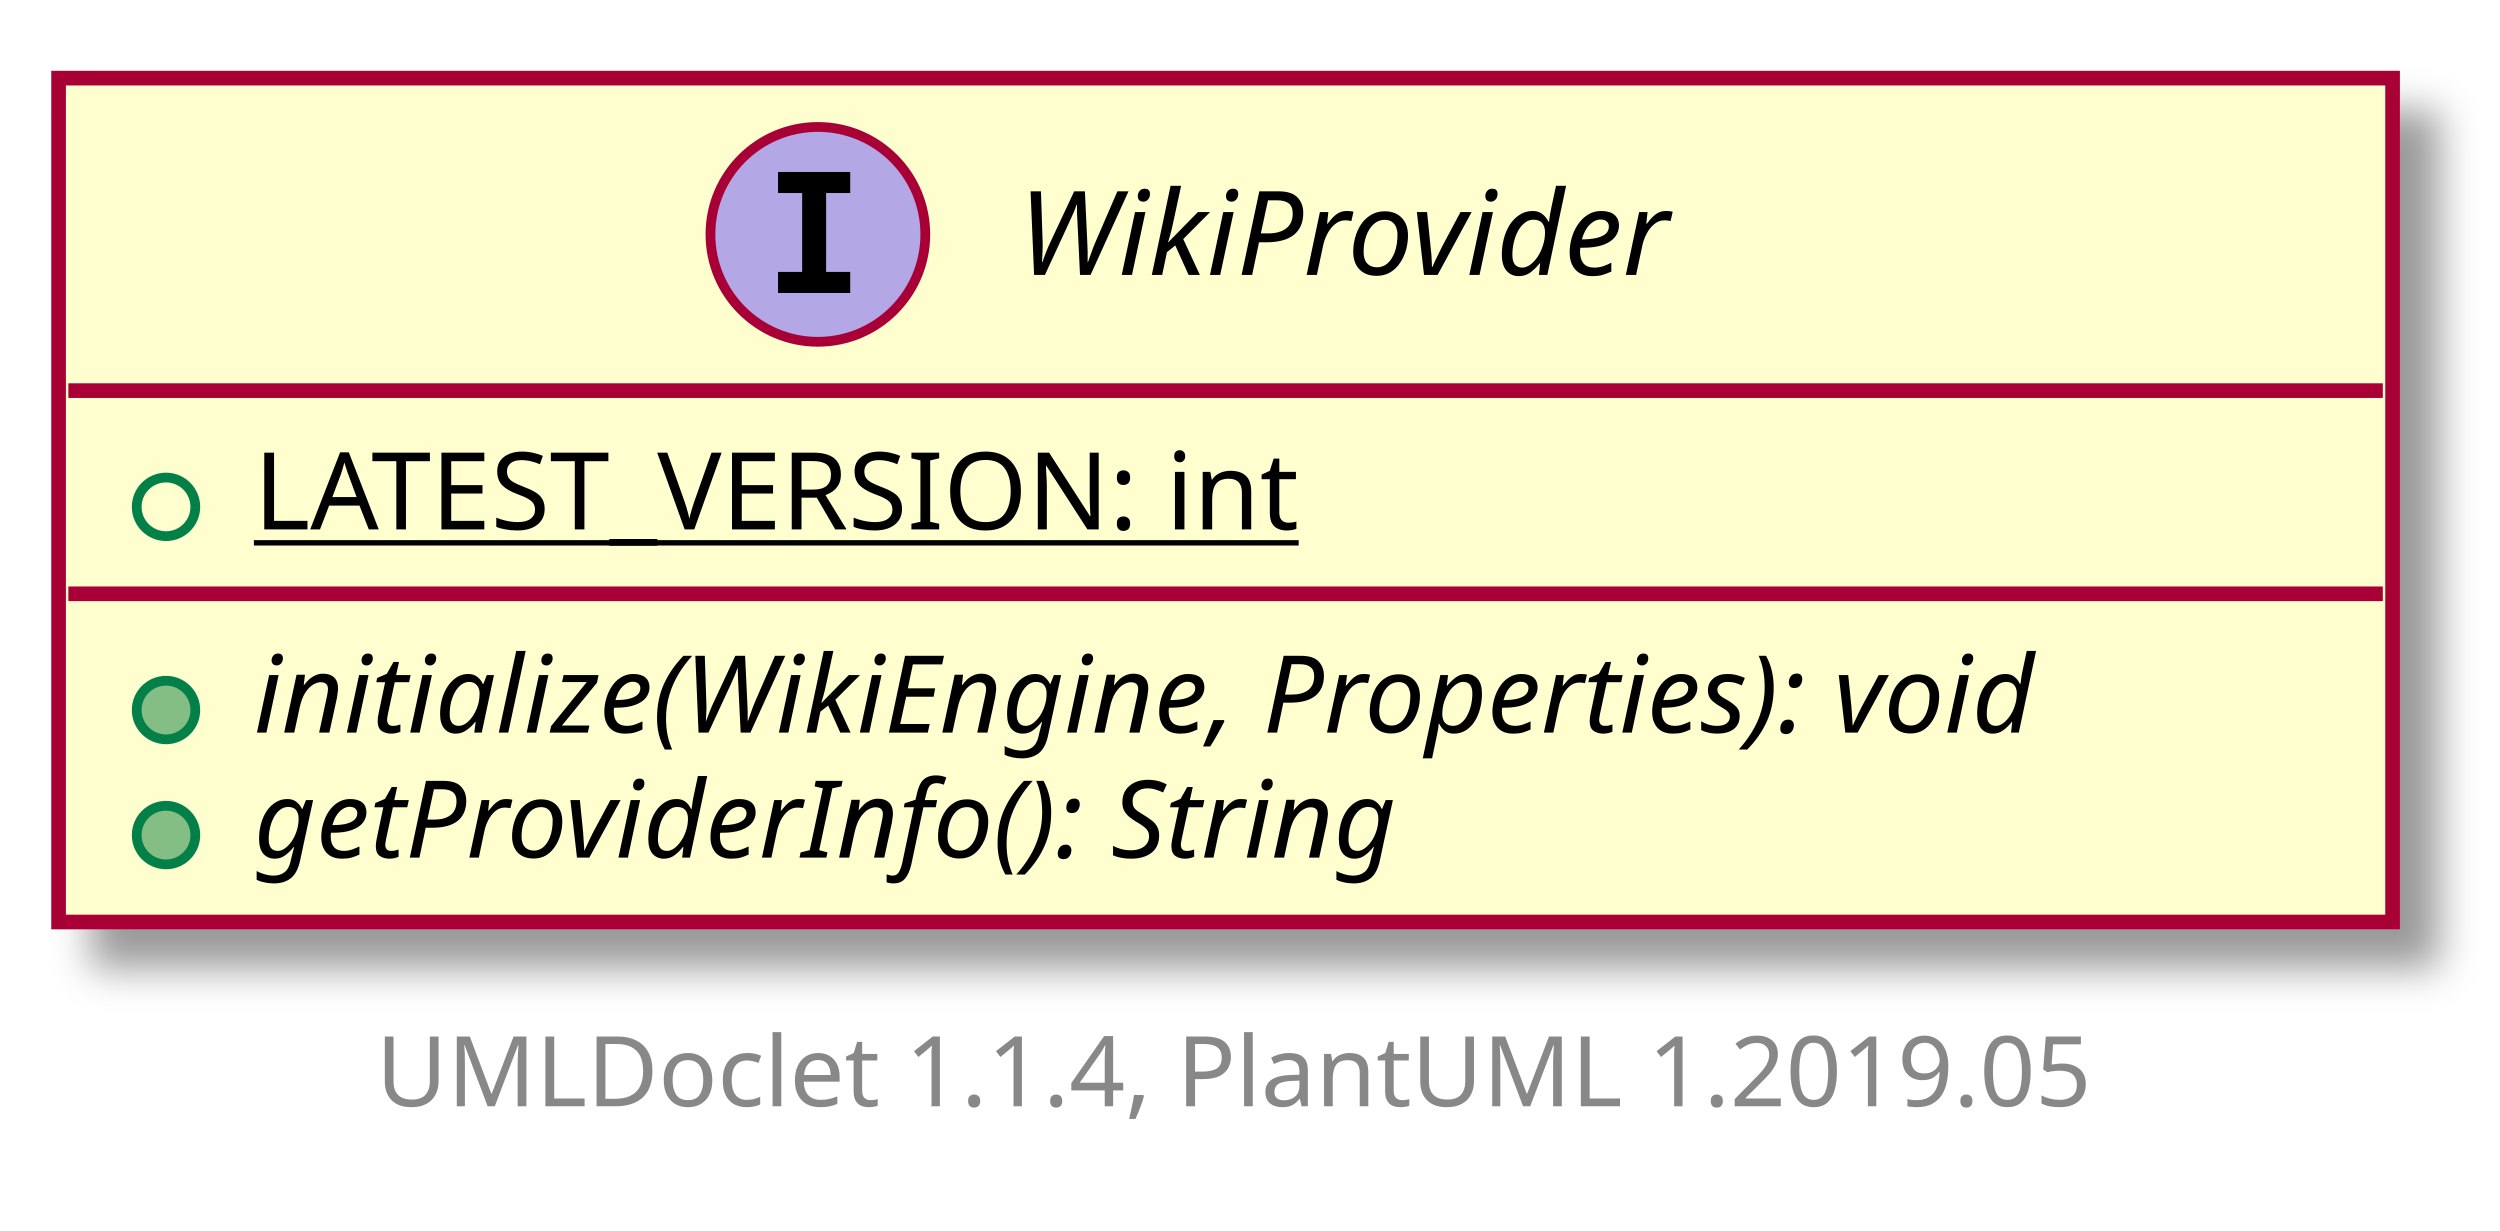
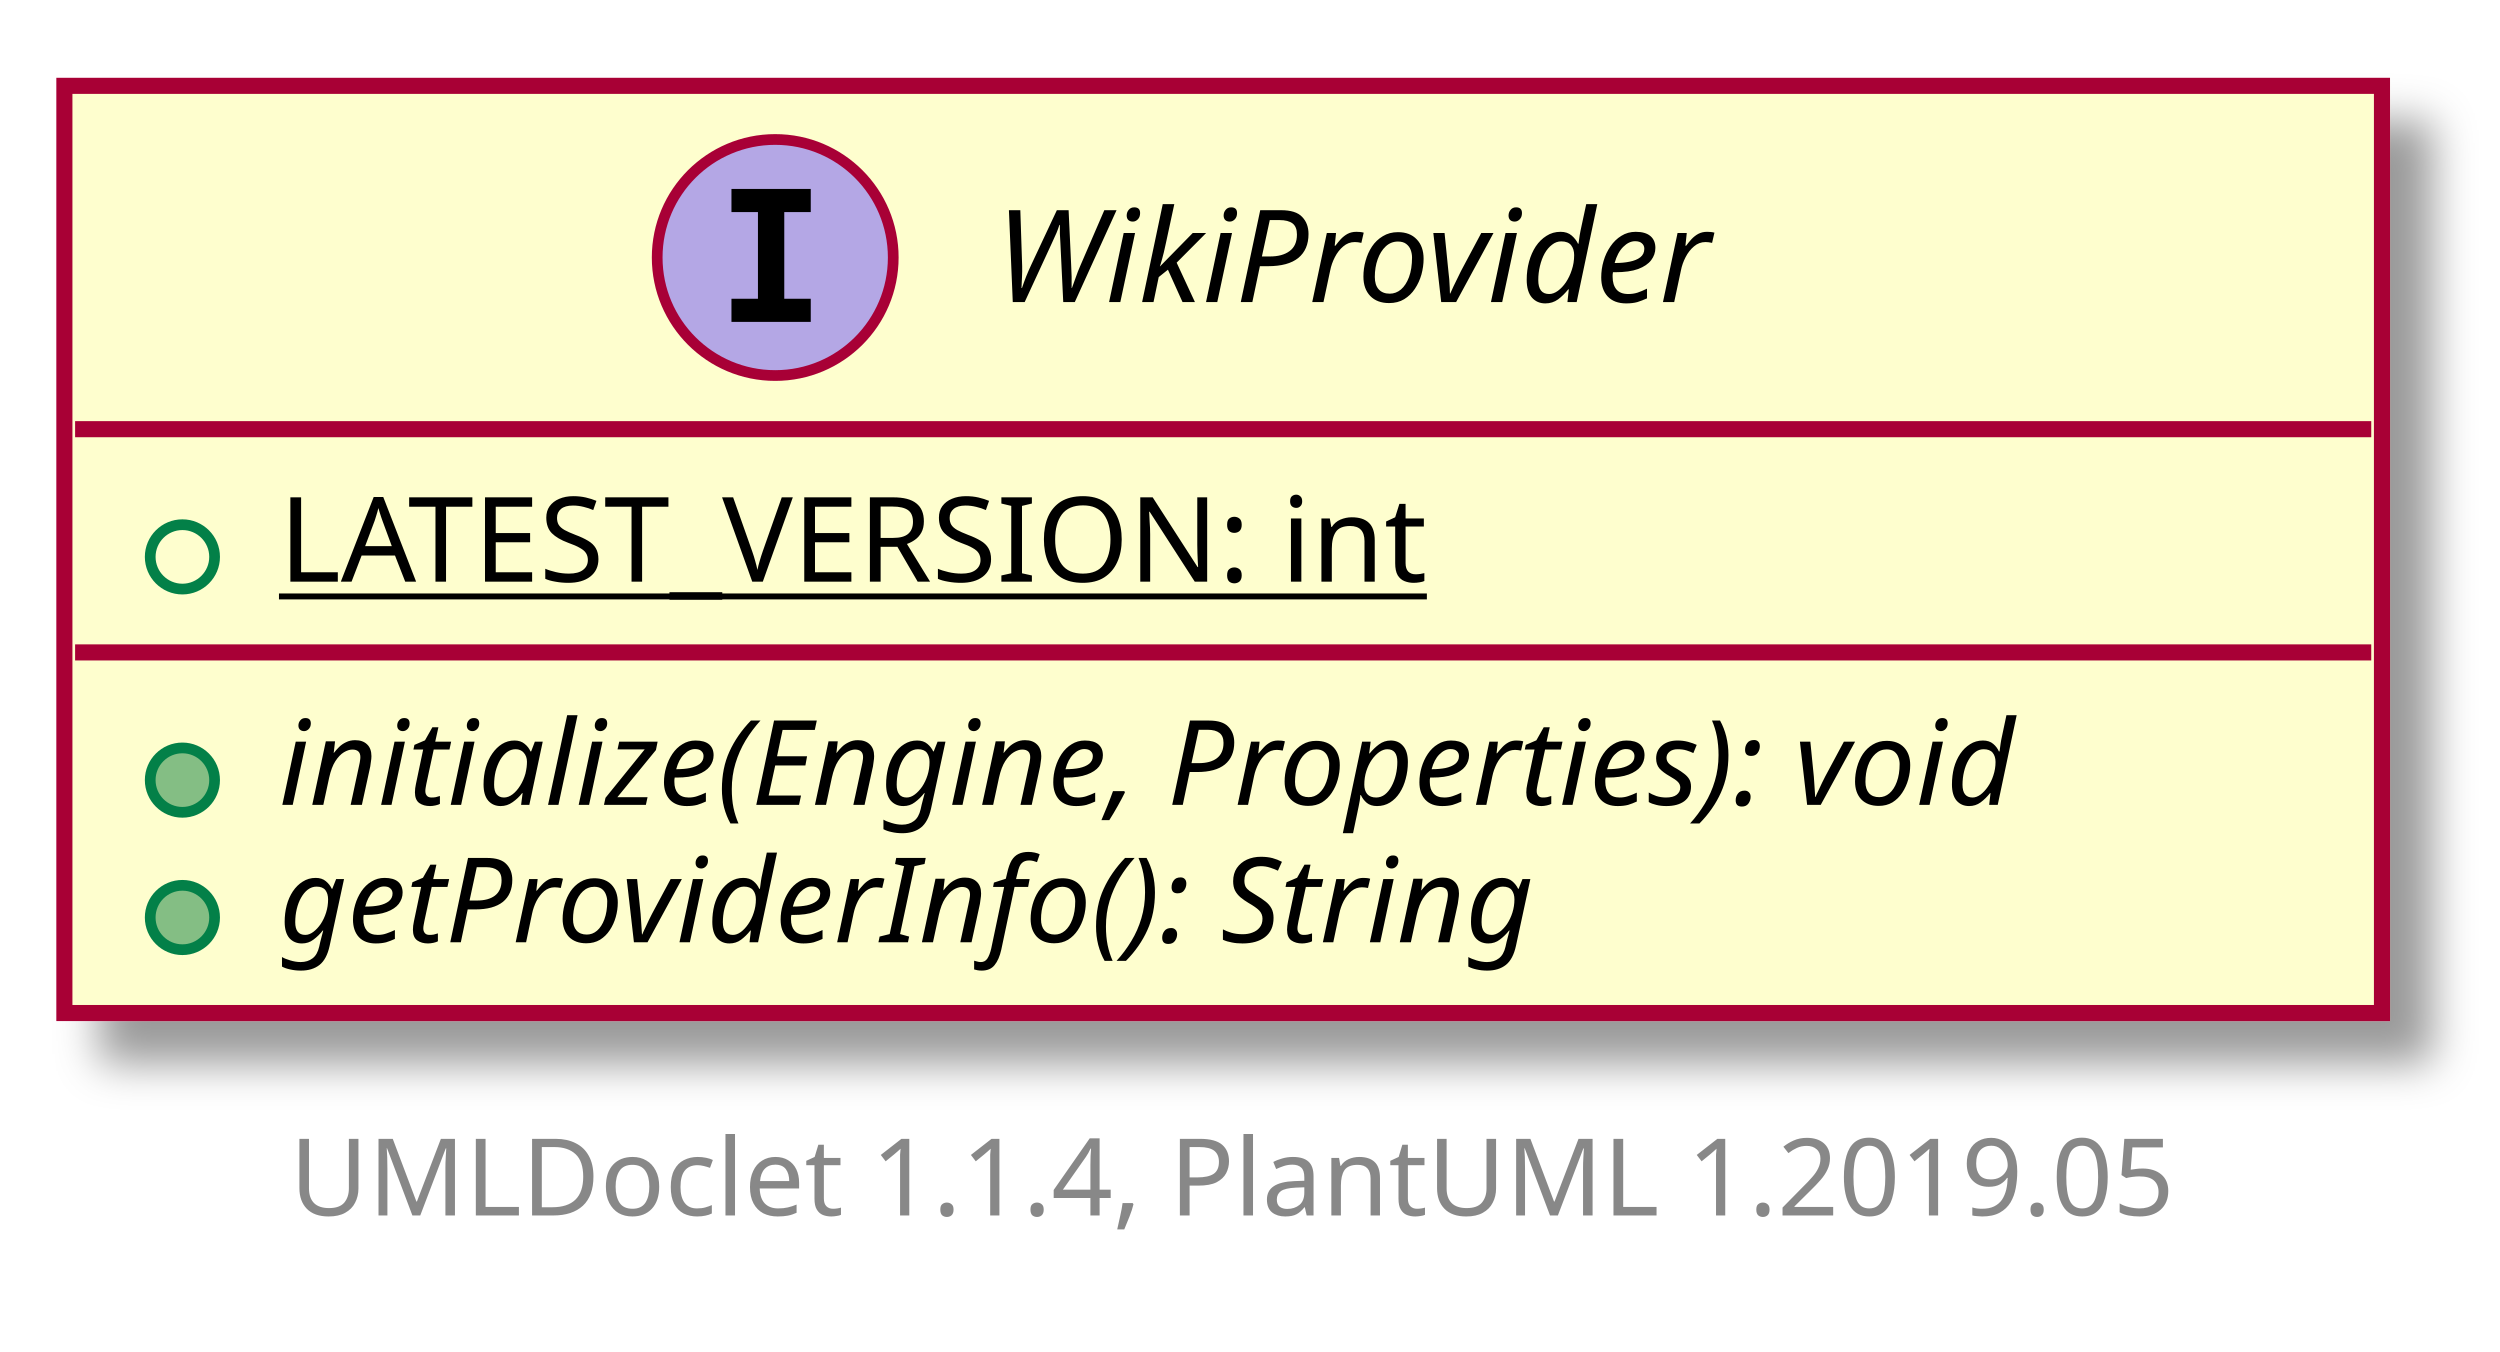
- <svg xmlns="http://www.w3.org/2000/svg" xmlns:xlink="http://www.w3.org/1999/xlink" contentScriptType="application/ecmascript" contentStyleType="text/css" height="126px" preserveAspectRatio="none" style="width:256px;height:126px;" version="1.1" viewBox="0 0 256 126" width="256px" zoomAndPan="magnify">
+ <svg xmlns="http://www.w3.org/2000/svg" xmlns:xlink="http://www.w3.org/1999/xlink" contentScriptType="application/ecmascript" contentStyleType="text/css" height="126px" preserveAspectRatio="none" style="width:233px;height:126px;" version="1.1" viewBox="0 0 233 126" width="233px" zoomAndPan="magnify">
  <defs>
-     <filter height="300%" id="fbqfbzd0gdv04" width="300%" x="-1" y="-1">
+     <filter height="300%" id="f1ji6wt6xv8d0k" width="300%" x="-1" y="-1">
      <feGaussianBlur result="blurOut" stdDeviation="2.0" />
      <feColorMatrix in="blurOut" result="blurOut2" type="matrix" values="0 0 0 0 0 0 0 0 0 0 0 0 0 0 0 0 0 0 .4 0" />
      <feOffset dx="4.0" dy="4.0" in="blurOut2" result="blurOut3" />
      <feBlend in="SourceGraphic" in2="blurOut3" mode="normal" />
    </filter>
  </defs>
  <g>
    <a href="WikiProvider.html" target="_top" xlink:actuate="onRequest" xlink:show="new" xlink:title="WikiProvider.html" xlink:type="simple">
-       <rect fill="#FEFECE" filter="url(#fbqfbzd0gdv04)" height="86.414" id="WikiProvider" style="stroke: #A80036; stroke-width: 1.5;" width="239" x="6" y="8" />
-       <ellipse cx="83.75" cy="24" fill="#B4A7E5" rx="11" ry="11" style="stroke: #A80036; stroke-width: 1.0;" />
-       <path d="M79.672,19.766 L79.672,17.609 L87.062,17.609 L87.062,19.766 L84.594,19.766 L84.594,27.844 L87.062,27.844 L87.062,30 L79.672,30 L79.672,27.844 L82.141,27.844 L82.141,19.766 L79.672,19.766 Z " />
-       <text fill="#000000" font-family="sans-serif" font-size="12" font-style="italic" lengthAdjust="spacingAndGlyphs" textLength="75" x="104.25" y="28.154">WikiProvider</text>
-       <line style="stroke: #A80036; stroke-width: 1.5;" x1="7" x2="244" y1="40" y2="40" />
+       <rect fill="#FEFECE" filter="url(#f1ji6wt6xv8d0k)" height="86.414" id="WikiProvider" style="stroke: #A80036; stroke-width: 1.5;" width="216" x="6" y="8" />
+       <ellipse cx="72.25" cy="24" fill="#B4A7E5" rx="11" ry="11" style="stroke: #A80036; stroke-width: 1.0;" />
+       <path d="M68.172,19.766 L68.172,17.609 L75.562,17.609 L75.562,19.766 L73.094,19.766 L73.094,27.844 L75.562,27.844 L75.562,30 L68.172,30 L68.172,27.844 L70.641,27.844 L70.641,19.766 L68.172,19.766 Z " />
+       <text fill="#000000" font-family="sans-serif" font-size="12" font-style="italic" lengthAdjust="spacingAndGlyphs" textLength="75" x="92.75" y="28.154">WikiProvider</text>
+       <line style="stroke: #A80036; stroke-width: 1.5;" x1="7" x2="221" y1="40" y2="40" />
      <ellipse cx="17" cy="51.902" fill="none" rx="3" ry="3" style="stroke: #038048; stroke-width: 1.0;" />
      <text fill="#000000" font-family="sans-serif" font-size="11" lengthAdjust="spacingAndGlyphs" text-decoration="underline" textLength="119" x="26" y="54.21">LATEST_VERSION: int</text>
-       <line style="stroke: #A80036; stroke-width: 1.5;" x1="7" x2="244" y1="60.805" y2="60.805" />
+       <line style="stroke: #A80036; stroke-width: 1.5;" x1="7" x2="221" y1="60.805" y2="60.805" />
      <ellipse cx="17" cy="72.707" fill="#84BE84" rx="3" ry="3" style="stroke: #038048; stroke-width: 1.0;" />
-       <text fill="#000000" font-family="sans-serif" font-size="11" font-style="italic" lengthAdjust="spacingAndGlyphs" textLength="213" x="26" y="75.015">initialize(WikiEngine, Properties): void</text>
+       <text fill="#000000" font-family="sans-serif" font-size="11" font-style="italic" lengthAdjust="spacingAndGlyphs" textLength="190" x="26" y="75.015">initialize(Engine, Properties): void</text>
      <ellipse cx="17" cy="85.512" fill="#84BE84" rx="3" ry="3" style="stroke: #038048; stroke-width: 1.0;" />
      <text fill="#000000" font-family="sans-serif" font-size="11" font-style="italic" lengthAdjust="spacingAndGlyphs" textLength="136" x="26" y="87.82">getProviderInfo(): String</text>
    </a>
-     <text fill="#888888" font-family="sans-serif" font-size="10" lengthAdjust="spacingAndGlyphs" textLength="186" x="38.5" y="113.282">UMLDoclet 1.1.4, PlantUML 1.2019.05</text>
+     <text fill="#888888" font-family="sans-serif" font-size="10" lengthAdjust="spacingAndGlyphs" textLength="186" x="27" y="113.282">UMLDoclet 1.1.4, PlantUML 1.2019.05</text>
  </g>
</svg>
